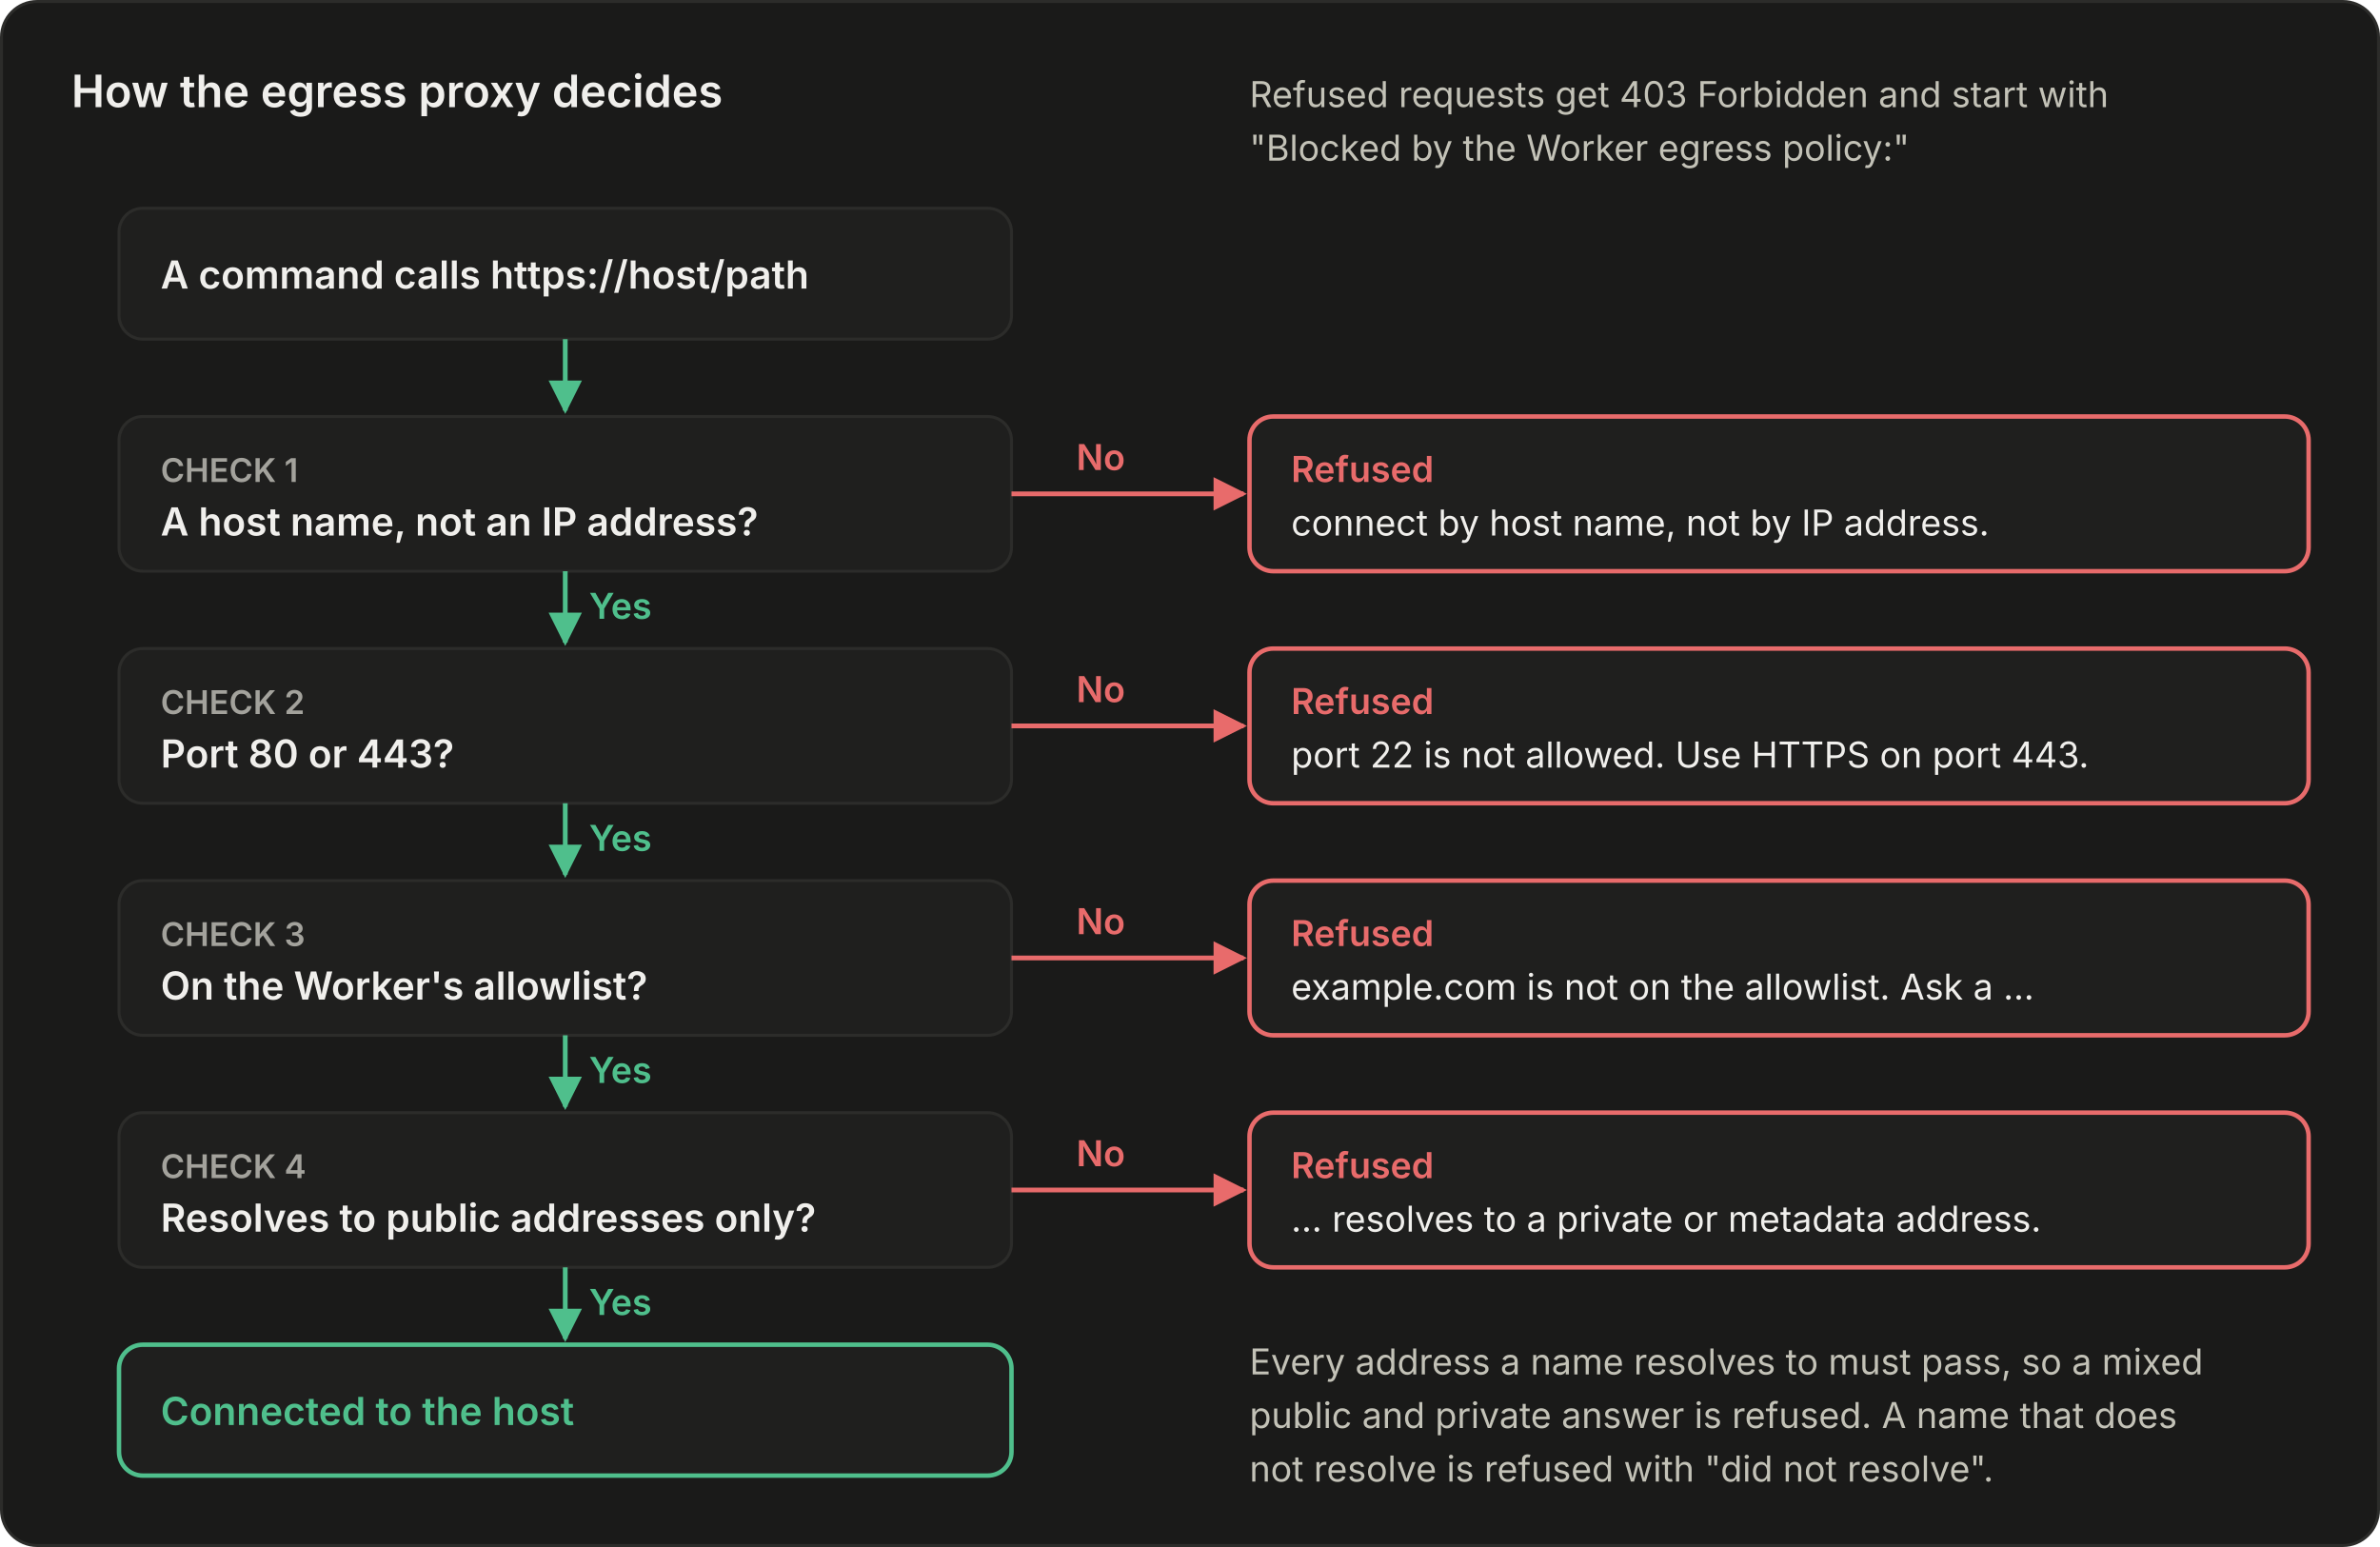
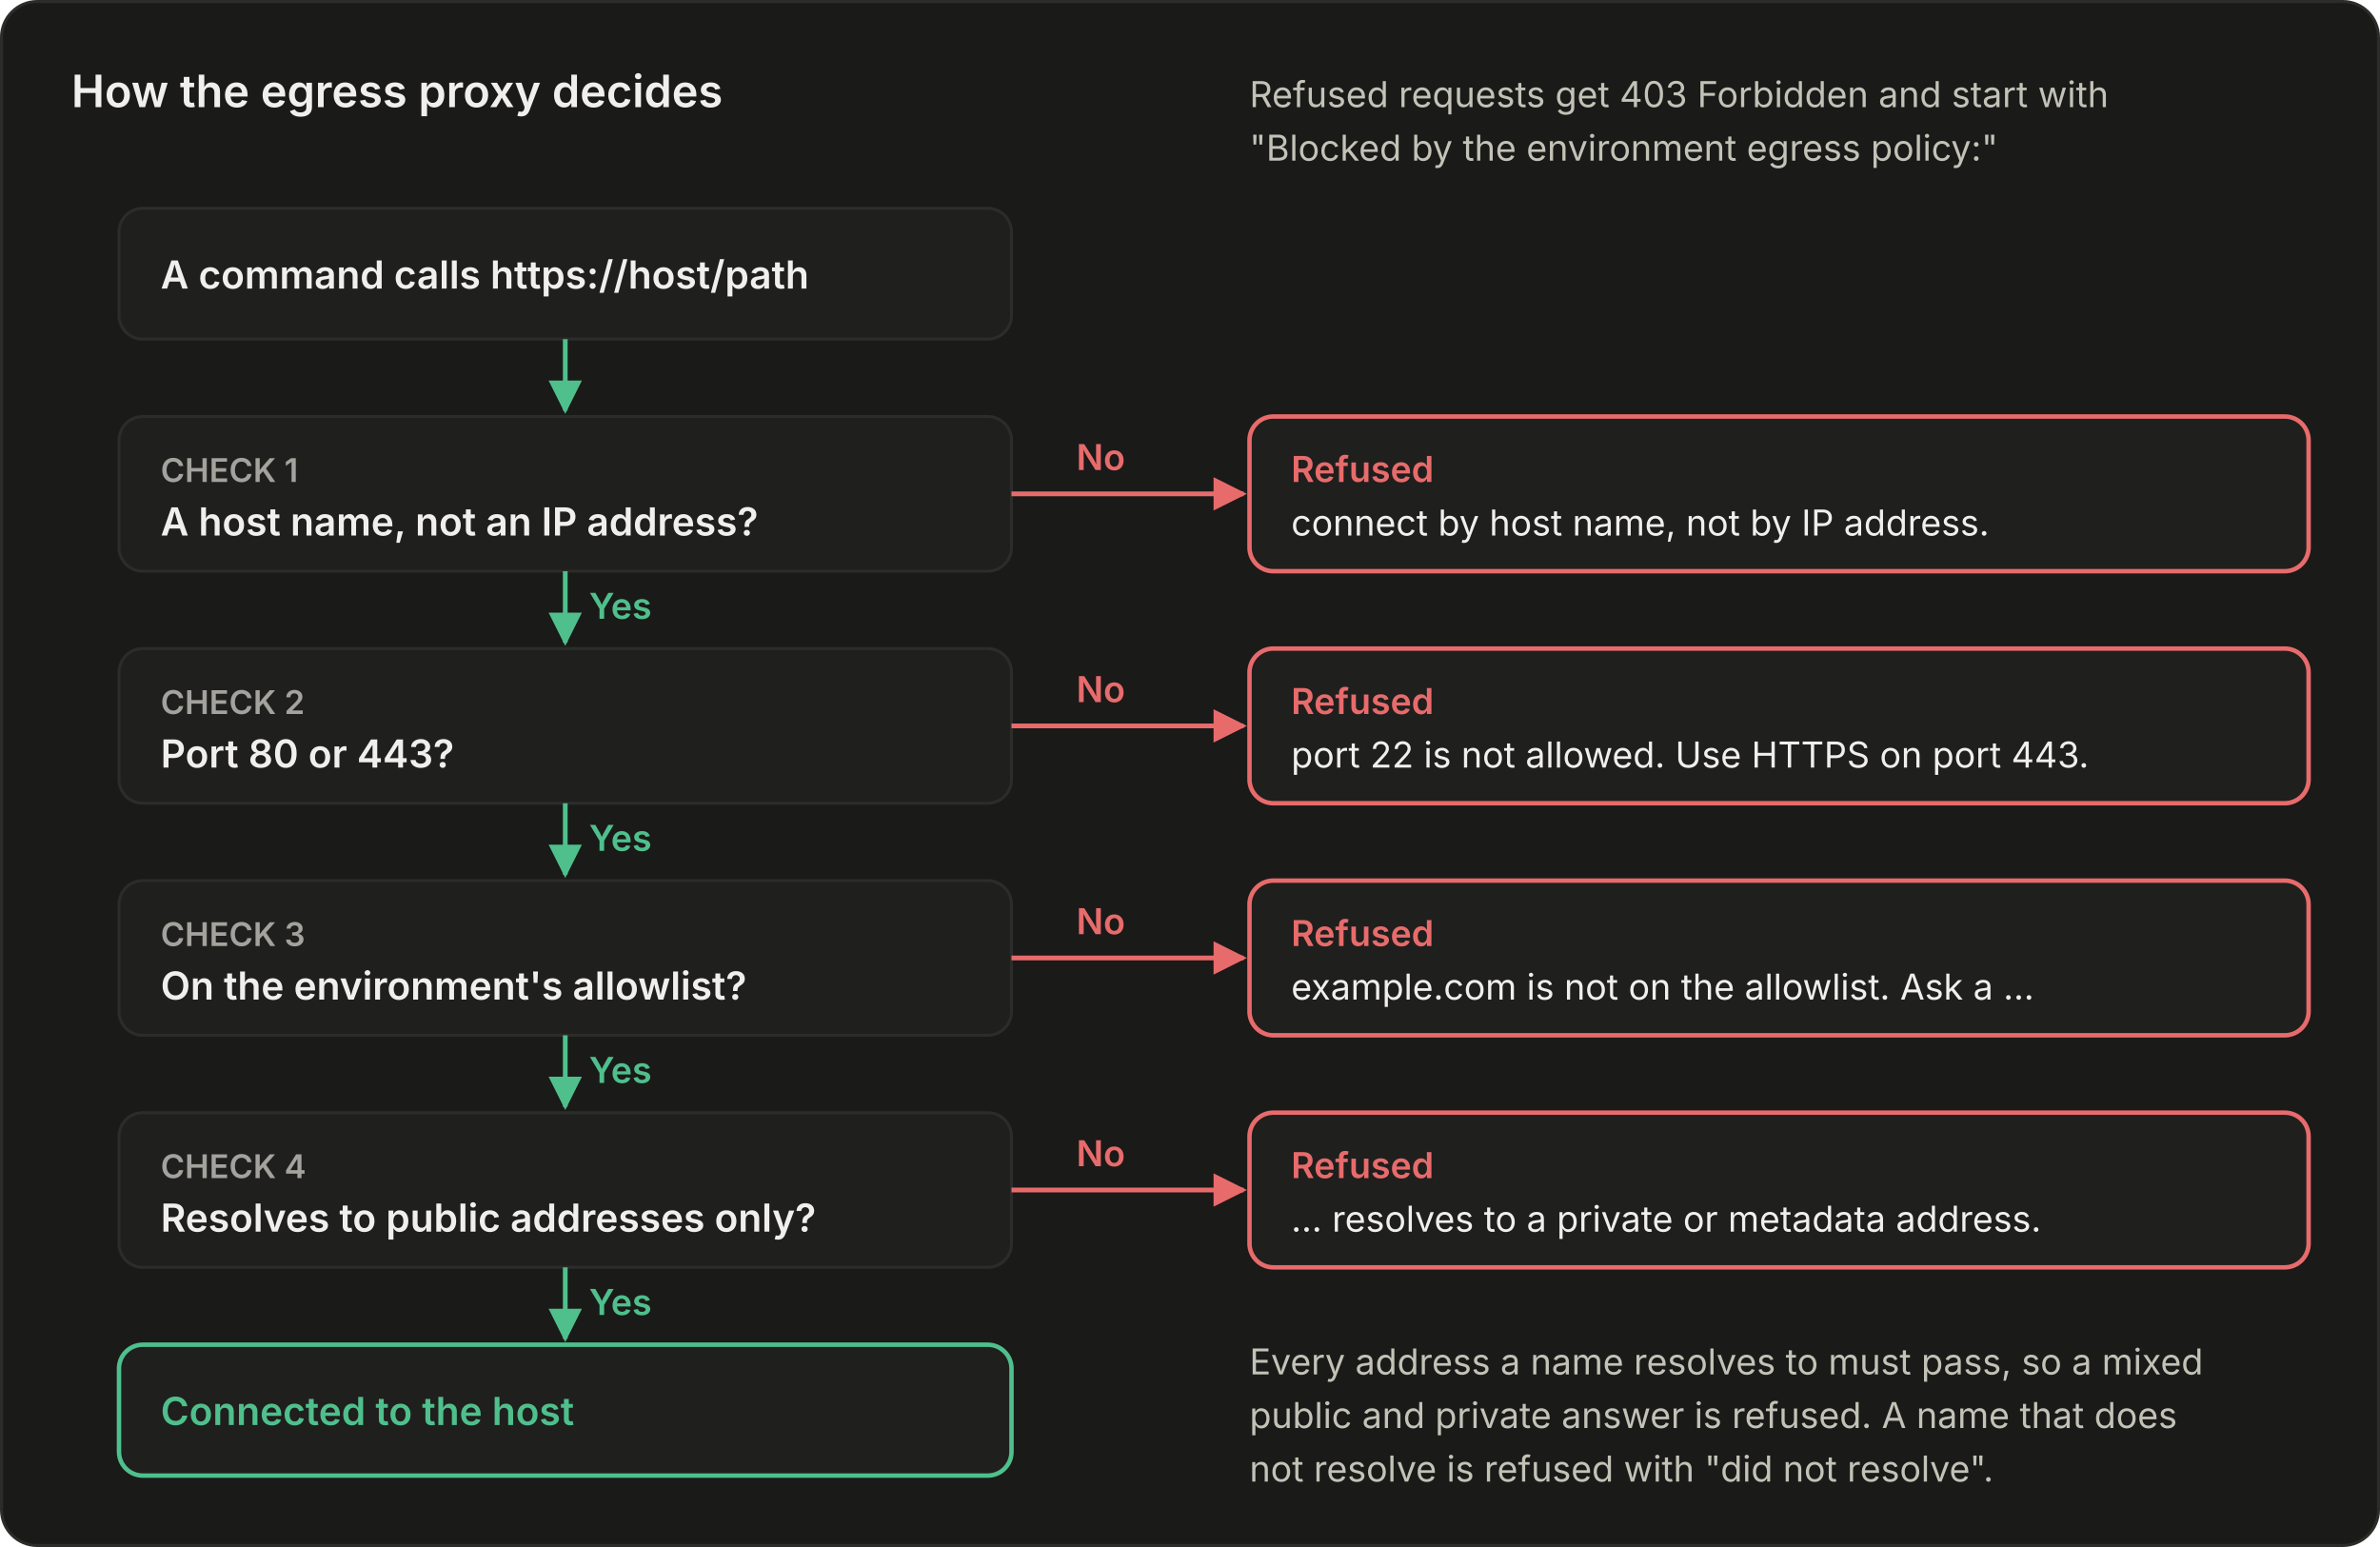
<svg xmlns="http://www.w3.org/2000/svg" viewBox="0 0 800 520" width="800" height="520" role="img" aria-label="The egress proxy checks a request in order: a host name rather than an IP address, port 80 or 443, a host on the allowlist, and a name that resolves to public addresses only; the first failed check refuses the request with its message" font-family="-apple-system, BlinkMacSystemFont, 'Segoe UI', Inter, Helvetica, Arial, sans-serif">
  <defs>
    <marker id="a-green" viewBox="0 0 10 10" refX="9" refY="5" markerWidth="7" markerHeight="7" orient="auto-start-reverse">
      <path d="M0,0 L10,5 L0,10 z" fill="#4fbf8c" />
    </marker>
    <marker id="a-red" viewBox="0 0 10 10" refX="9" refY="5" markerWidth="7" markerHeight="7" orient="auto-start-reverse">
      <path d="M0,0 L10,5 L0,10 z" fill="#e86b6b" />
    </marker>
  </defs>
  <rect x="0.5" y="0.5" width="799" height="519" rx="12" fill="#1a1a19" stroke="#2c2c2a" />
  <text x="24" y="36" fill="#f0efec" font-size="15" font-weight="600" text-anchor="start">How the egress proxy decides</text>
  <text x="420" y="36" fill="#c3c2b7" font-size="12" font-weight="400" text-anchor="start">Refused requests get 403 Forbidden and start with</text>
-   <text x="420" y="54" fill="#c3c2b7" font-size="12" font-weight="400" text-anchor="start">"Blocked by the Worker egress policy:"</text>
+   <text x="420" y="54" fill="#c3c2b7" font-size="12" font-weight="400" text-anchor="start">"Blocked by the environment egress policy:"</text>
  <rect x="40" y="70" width="300" height="44" rx="8" fill="#1f1f1e" stroke="#2c2c2a" />
  <text x="54" y="97" fill="#f0efec" font-size="13" font-weight="600" text-anchor="start">A command calls https://host/path</text>
  <rect x="40" y="140" width="300" height="52" rx="8" fill="#1f1f1e" stroke="#2c2c2a" />
  <text x="54" y="162" fill="#a3a29c" font-size="11" font-weight="600" text-anchor="start">CHECK 1</text>
  <text x="54" y="180" fill="#f0efec" font-size="13" font-weight="600" text-anchor="start">A host name, not an IP address?</text>
  <rect x="40" y="218" width="300" height="52" rx="8" fill="#1f1f1e" stroke="#2c2c2a" />
  <text x="54" y="240" fill="#a3a29c" font-size="11" font-weight="600" text-anchor="start">CHECK 2</text>
  <text x="54" y="258" fill="#f0efec" font-size="13" font-weight="600" text-anchor="start">Port 80 or 443?</text>
  <rect x="40" y="296" width="300" height="52" rx="8" fill="#1f1f1e" stroke="#2c2c2a" />
  <text x="54" y="318" fill="#a3a29c" font-size="11" font-weight="600" text-anchor="start">CHECK 3</text>
-   <text x="54" y="336" fill="#f0efec" font-size="13" font-weight="600" text-anchor="start">On the Worker's allowlist?</text>
+   <text x="54" y="336" fill="#f0efec" font-size="13" font-weight="600" text-anchor="start">On the environment's allowlist?</text>
  <rect x="40" y="374" width="300" height="52" rx="8" fill="#1f1f1e" stroke="#2c2c2a" />
  <text x="54" y="396" fill="#a3a29c" font-size="11" font-weight="600" text-anchor="start">CHECK 4</text>
  <text x="54" y="414" fill="#f0efec" font-size="13" font-weight="600" text-anchor="start">Resolves to public addresses only?</text>
  <rect x="40" y="452" width="300" height="44" rx="8" fill="#1f1f1e" stroke="#4fbf8c" stroke-width="1.5" />
  <text x="54" y="479" fill="#4fbf8c" font-size="13" font-weight="600" text-anchor="start">Connected to the host</text>
  <line x1="190" y1="114" x2="190" y2="138" stroke="#4fbf8c" stroke-width="1.6" marker-end="url(#a-green)" />
  <line x1="190" y1="192" x2="190" y2="216" stroke="#4fbf8c" stroke-width="1.6" marker-end="url(#a-green)" />
  <text x="198" y="208" fill="#4fbf8c" font-size="12" font-weight="600" text-anchor="start">Yes</text>
  <line x1="190" y1="270" x2="190" y2="294" stroke="#4fbf8c" stroke-width="1.6" marker-end="url(#a-green)" />
  <text x="198" y="286" fill="#4fbf8c" font-size="12" font-weight="600" text-anchor="start">Yes</text>
  <line x1="190" y1="348" x2="190" y2="372" stroke="#4fbf8c" stroke-width="1.6" marker-end="url(#a-green)" />
  <text x="198" y="364" fill="#4fbf8c" font-size="12" font-weight="600" text-anchor="start">Yes</text>
  <line x1="190" y1="426" x2="190" y2="450" stroke="#4fbf8c" stroke-width="1.6" marker-end="url(#a-green)" />
  <text x="198" y="442" fill="#4fbf8c" font-size="12" font-weight="600" text-anchor="start">Yes</text>
  <rect x="420" y="140" width="356" height="52" rx="8" fill="#1f1f1e" stroke="#e86b6b" stroke-width="1.5" />
  <text x="434" y="162" fill="#e86b6b" font-size="12" font-weight="600" text-anchor="start">Refused</text>
  <text x="434" y="180" fill="#f0efec" font-size="12" font-weight="400" text-anchor="start">connect by host name, not by IP address.</text>
  <rect x="420" y="218" width="356" height="52" rx="8" fill="#1f1f1e" stroke="#e86b6b" stroke-width="1.5" />
  <text x="434" y="240" fill="#e86b6b" font-size="12" font-weight="600" text-anchor="start">Refused</text>
  <text x="434" y="258" fill="#f0efec" font-size="12" font-weight="400" text-anchor="start">port 22 is not allowed. Use HTTPS on port 443.</text>
  <rect x="420" y="296" width="356" height="52" rx="8" fill="#1f1f1e" stroke="#e86b6b" stroke-width="1.5" />
  <text x="434" y="318" fill="#e86b6b" font-size="12" font-weight="600" text-anchor="start">Refused</text>
  <text x="434" y="336" fill="#f0efec" font-size="12" font-weight="400" text-anchor="start">example.com is not on the allowlist. Ask a ...</text>
  <rect x="420" y="374" width="356" height="52" rx="8" fill="#1f1f1e" stroke="#e86b6b" stroke-width="1.5" />
  <text x="434" y="396" fill="#e86b6b" font-size="12" font-weight="600" text-anchor="start">Refused</text>
  <text x="434" y="414" fill="#f0efec" font-size="12" font-weight="400" text-anchor="start">... resolves to a private or metadata address.</text>
  <line x1="340" y1="166" x2="418" y2="166" stroke="#e86b6b" stroke-width="1.6" marker-end="url(#a-red)" />
  <text x="370" y="158" fill="#e86b6b" font-size="12" font-weight="600" text-anchor="middle">No</text>
  <line x1="340" y1="244" x2="418" y2="244" stroke="#e86b6b" stroke-width="1.6" marker-end="url(#a-red)" />
  <text x="370" y="236" fill="#e86b6b" font-size="12" font-weight="600" text-anchor="middle">No</text>
  <line x1="340" y1="322" x2="418" y2="322" stroke="#e86b6b" stroke-width="1.6" marker-end="url(#a-red)" />
  <text x="370" y="314" fill="#e86b6b" font-size="12" font-weight="600" text-anchor="middle">No</text>
  <line x1="340" y1="400" x2="418" y2="400" stroke="#e86b6b" stroke-width="1.6" marker-end="url(#a-red)" />
  <text x="370" y="392" fill="#e86b6b" font-size="12" font-weight="600" text-anchor="middle">No</text>
  <text x="420" y="462" fill="#c3c2b7" font-size="12" font-weight="400" text-anchor="start">Every address a name resolves to must pass, so a mixed</text>
  <text x="420" y="480" fill="#c3c2b7" font-size="12" font-weight="400" text-anchor="start">public and private answer is refused. A name that does</text>
  <text x="420" y="498" fill="#c3c2b7" font-size="12" font-weight="400" text-anchor="start">not resolve is refused with "did not resolve".</text>
</svg>
